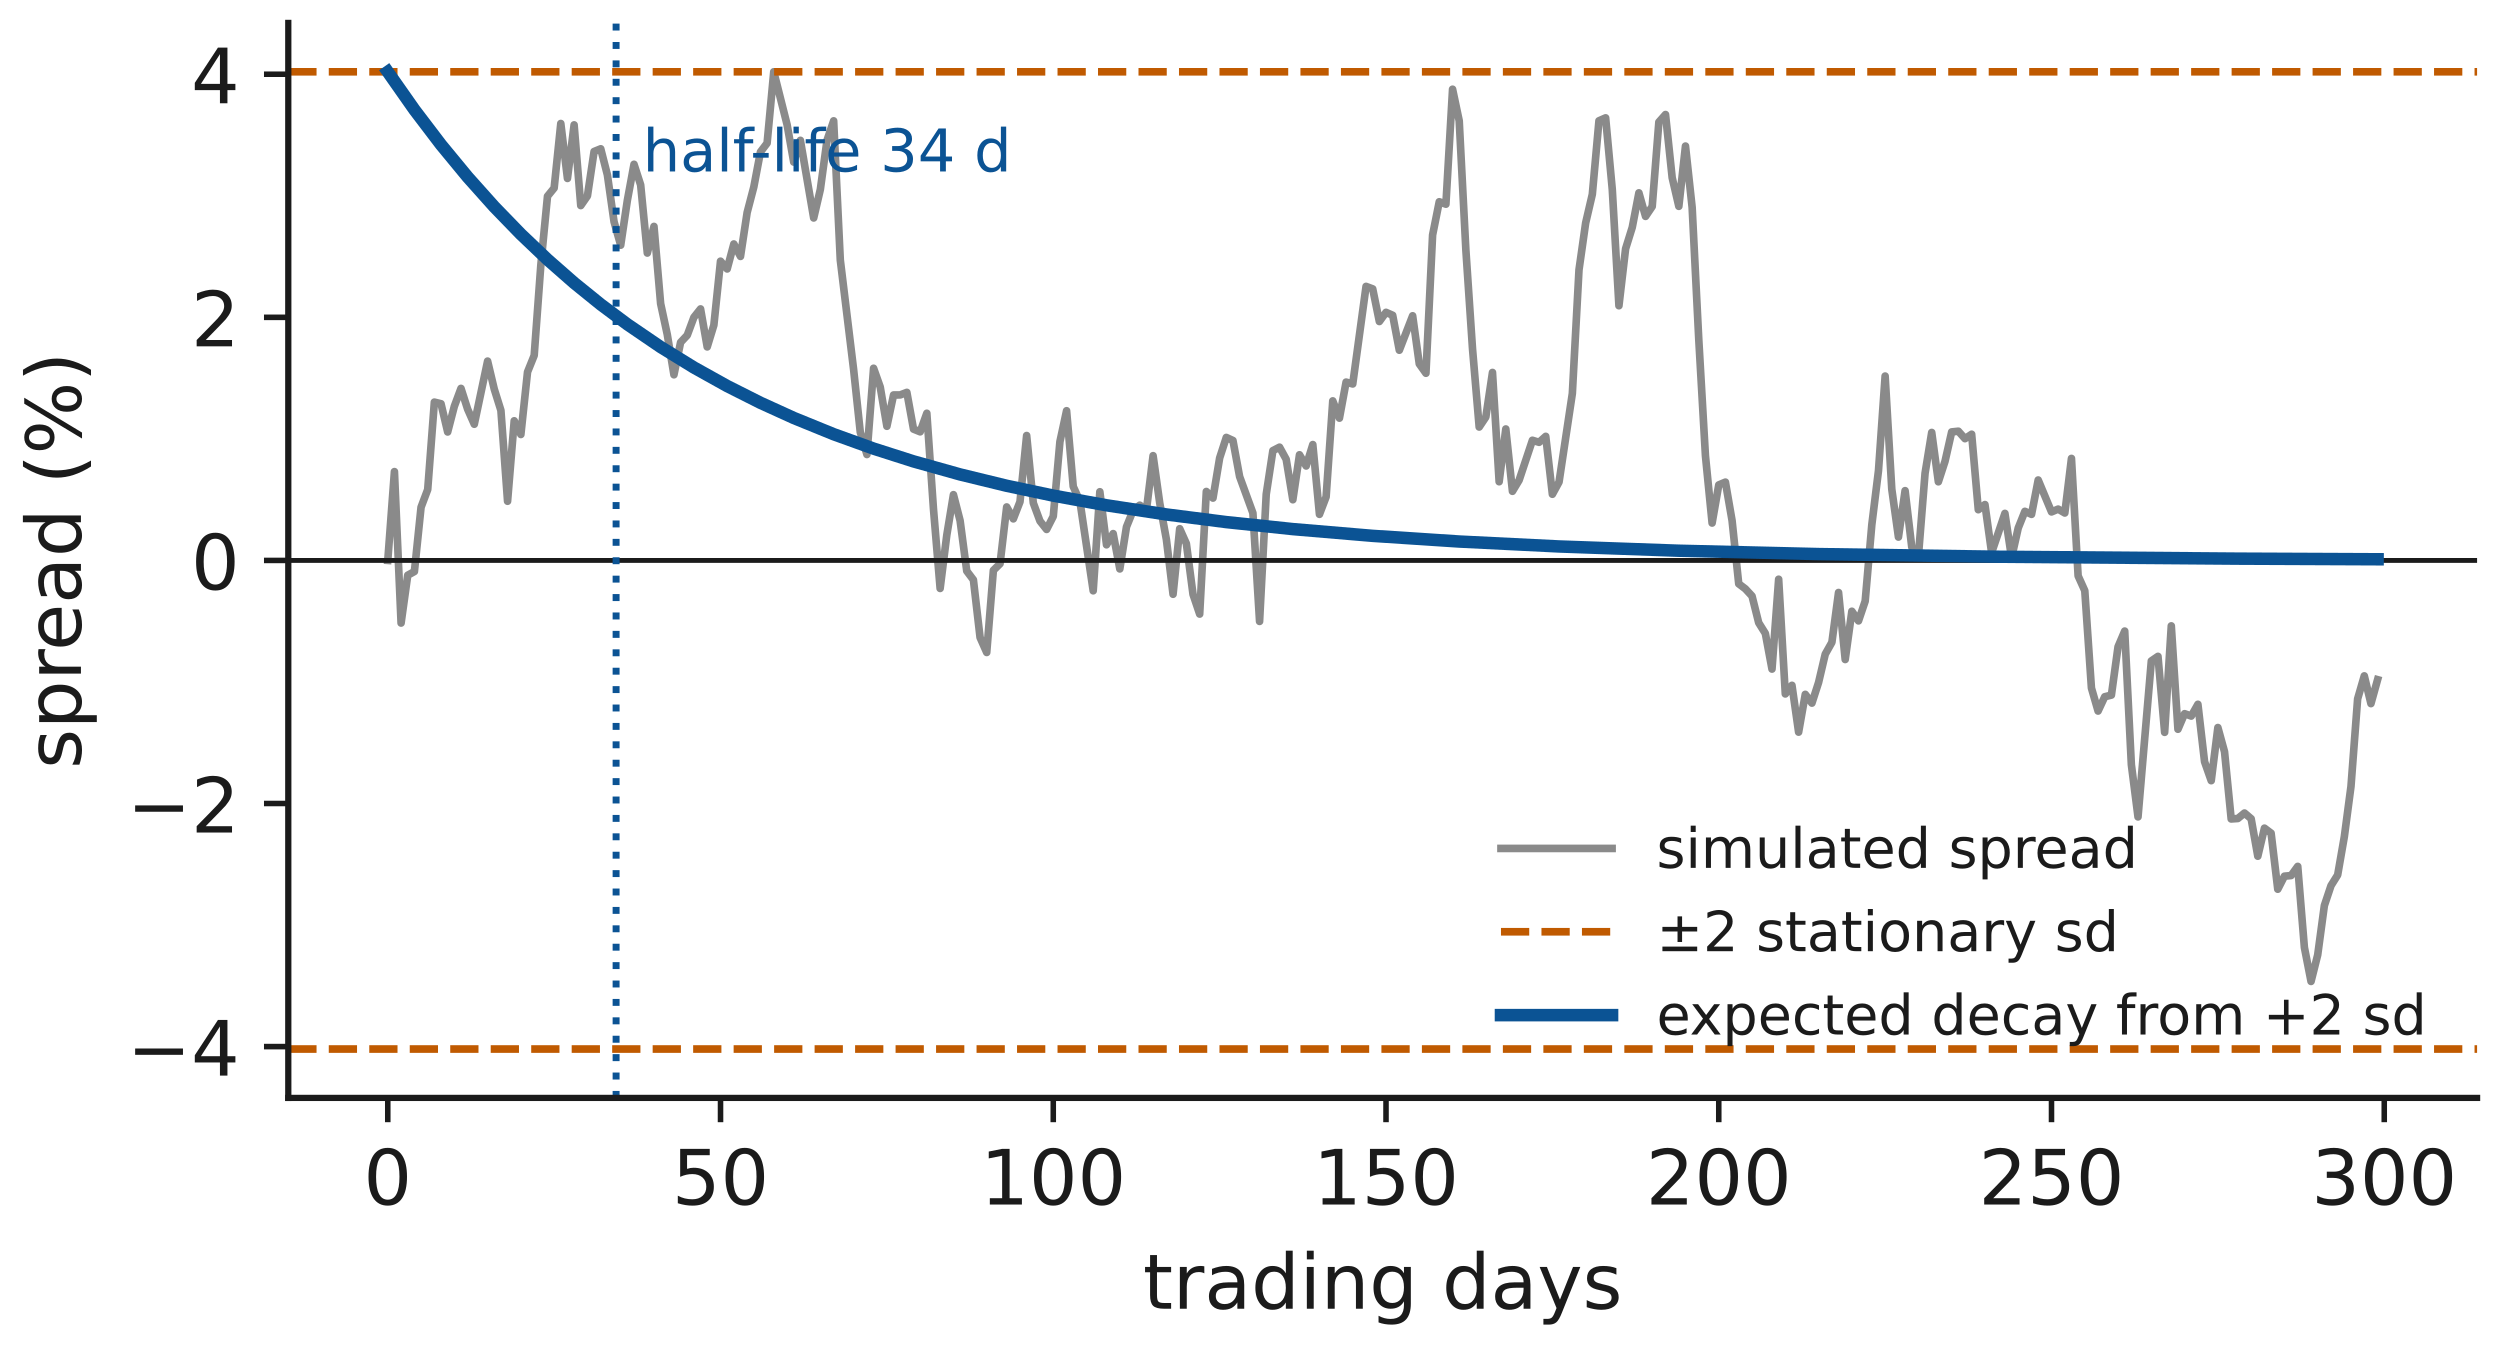
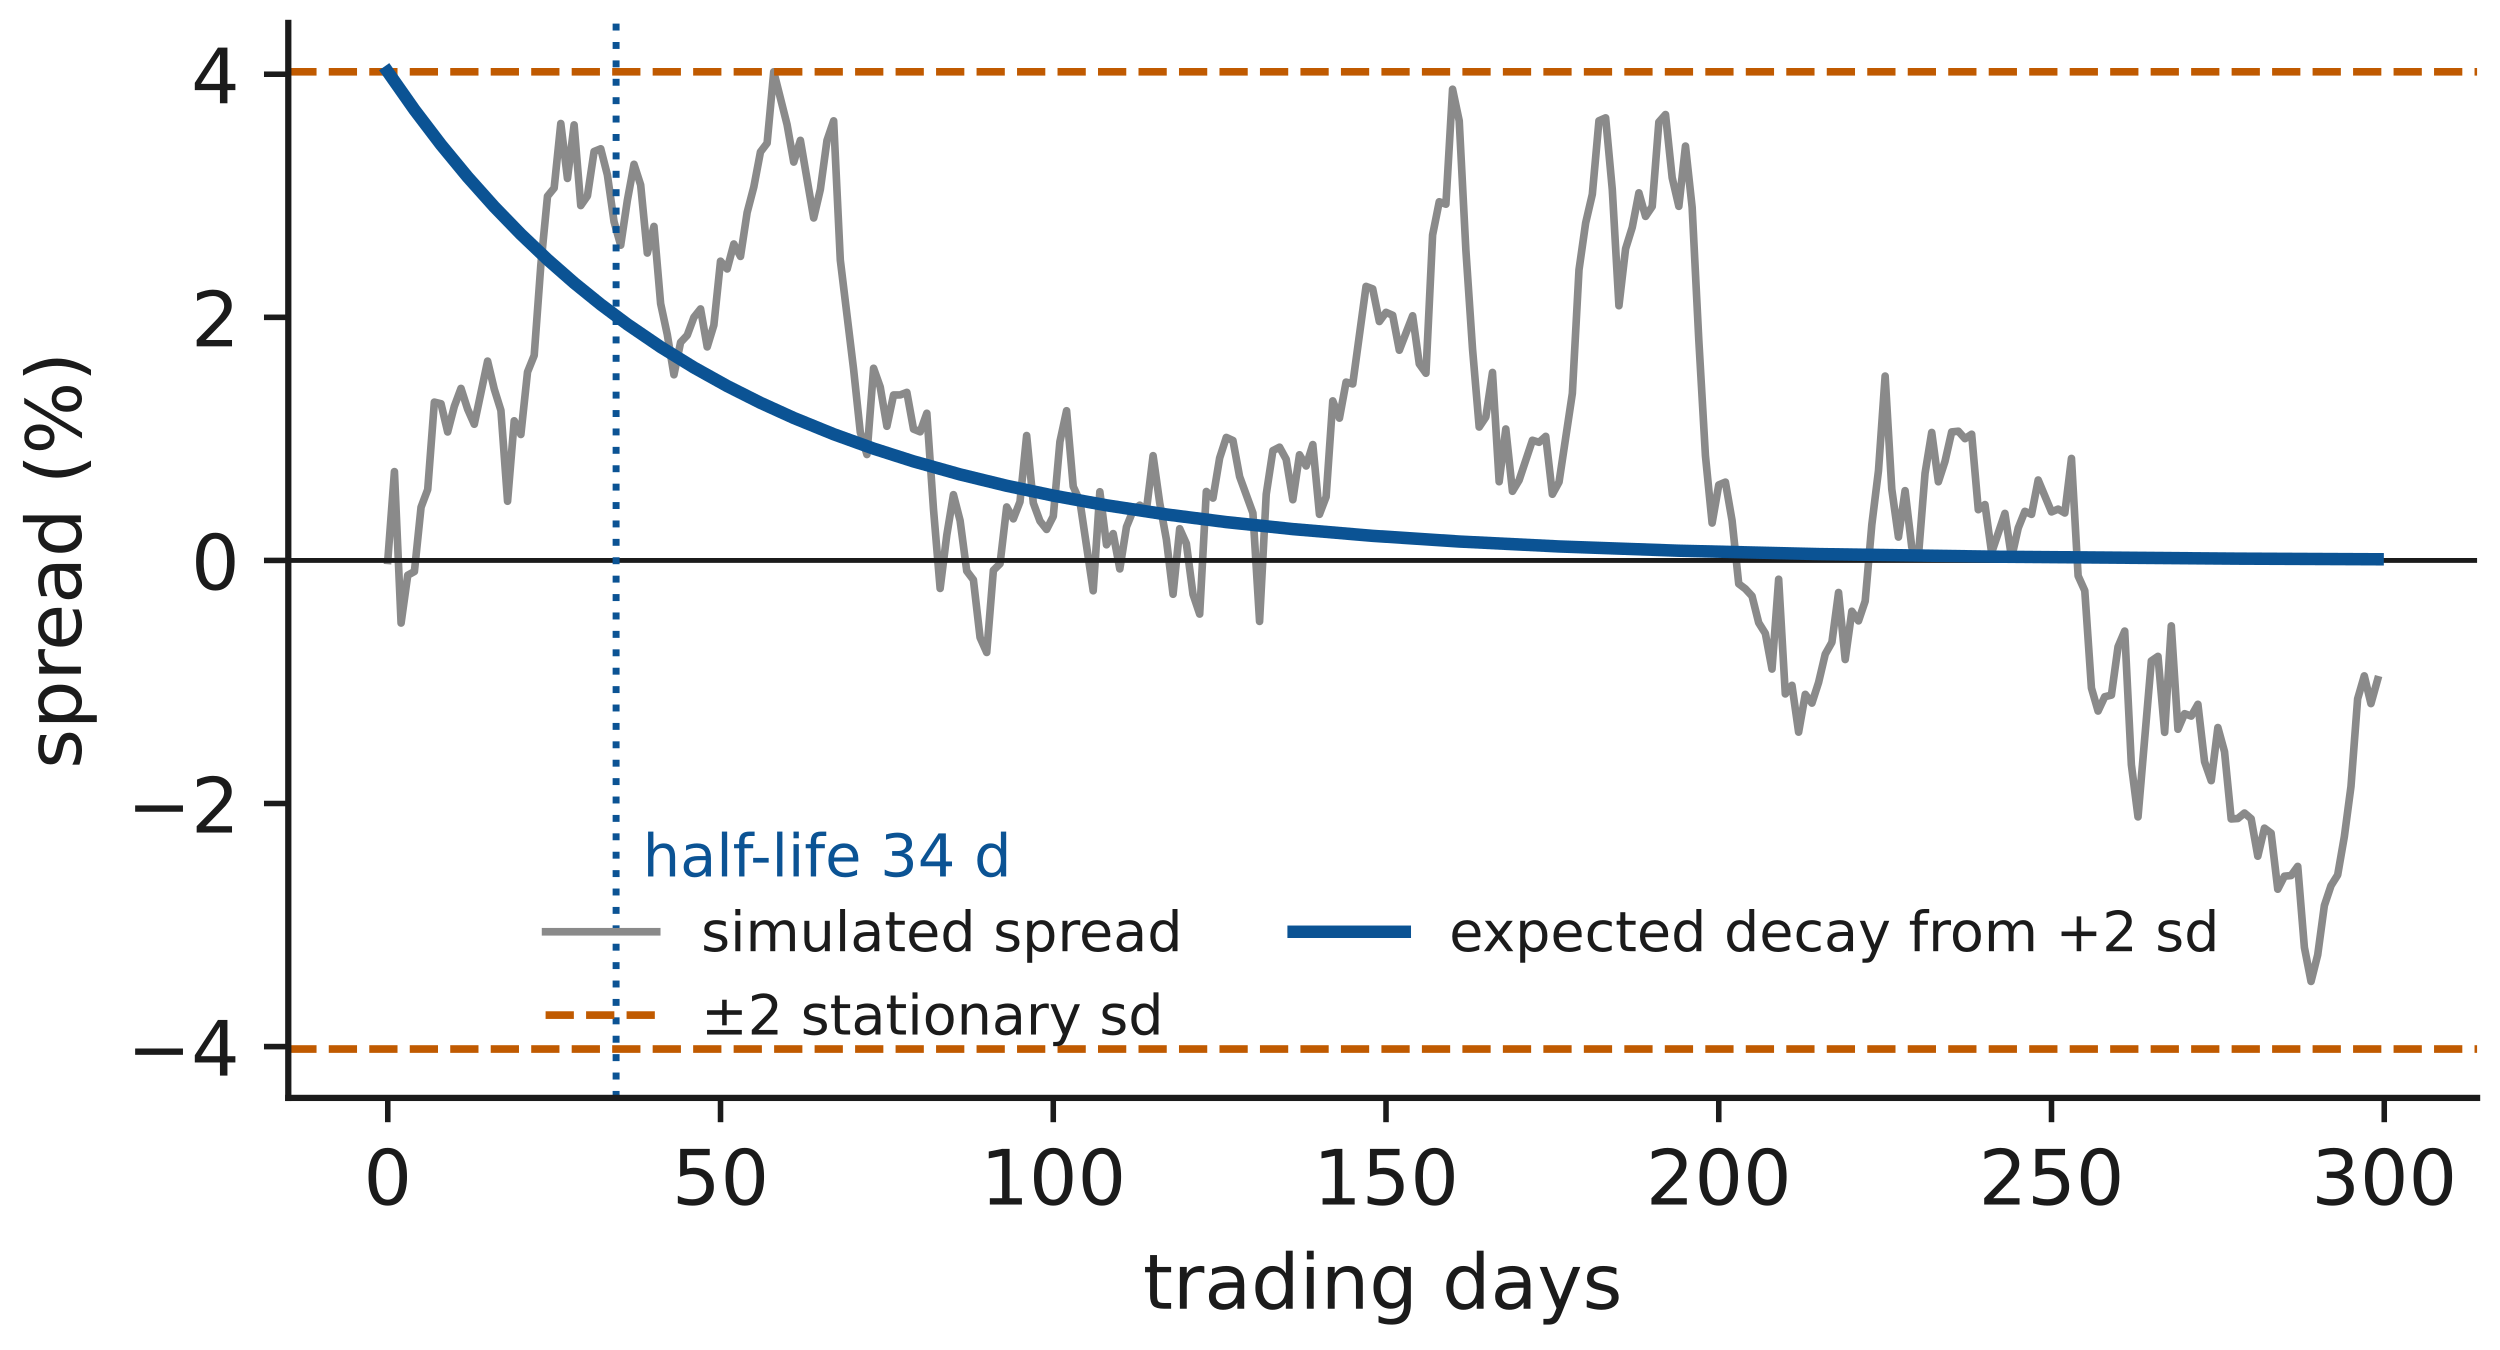
<svg xmlns="http://www.w3.org/2000/svg" xmlns:xlink="http://www.w3.org/1999/xlink" width="360pt" height="194.4pt" viewBox="0 0 360 194.4" version="1.1">
  <defs>
    <style type="text/css">*{stroke-linejoin: round; stroke-linecap: butt}</style>
  </defs>
  <g id="figure_1">
    <g id="patch_1">
      <path d="M 0 194.4  L 360 194.4  L 360 0  L 0 0  L 0 194.4  z " style="fill: none" />
    </g>
    <g id="axes_1">
      <g id="patch_2">
        <path d="M 41.513 158.099  L 356.7 158.099  L 356.7 3.3  L 41.513 3.3  L 41.513 158.099  z " style="fill: none" />
      </g>
      <g id="matplotlib.axis_1">
        <g id="xtick_1">
          <g id="line2d_1">
            <defs>
              <path id="m05b77bd2c2" d="M 0 0  L 0 3.5  " style="stroke: #1b1b1b; stroke-width: 0.8" />
            </defs>
            <g>
              <use xlink:href="#m05b77bd2c2" x="55.839" y="158.099" style="fill: #1b1b1b; stroke: #1b1b1b; stroke-width: 0.8" />
            </g>
          </g>
          <g id="text_1">
            <g style="fill: #1b1b1b" transform="translate(52.3399 173.4561) scale(0.11 -0.11)">
              <defs>
                <path id="DejaVuSans-13" d="M 2034 4250  Q 1547 4250 1301 3770  Q 1056 3291 1056 2328  Q 1056 1369 1301 889  Q 1547 409 2034 409  Q 2525 409 2770 889  Q 3016 1369 3016 2328  Q 3016 3291 2770 3770  Q 2525 4250 2034 4250  z M 2034 4750  Q 2819 4750 3233 4129  Q 3647 3509 3647 2328  Q 3647 1150 3233 529  Q 2819 -91 2034 -91  Q 1250 -91 836 529  Q 422 1150 422 2328  Q 422 3509 836 4129  Q 1250 4750 2034 4750  z " transform="scale(0.015625)" />
              </defs>
              <use xlink:href="#DejaVuSans-13" />
            </g>
          </g>
        </g>
        <g id="xtick_2">
          <g id="line2d_2">
            <g>
              <use xlink:href="#m05b77bd2c2" x="103.755" y="158.099" style="fill: #1b1b1b; stroke: #1b1b1b; stroke-width: 0.8" />
            </g>
          </g>
          <g id="text_2">
            <g style="fill: #1b1b1b" transform="translate(96.75592 173.4561) scale(0.11 -0.11)">
              <defs>
                <path id="DejaVuSans-18" d="M 691 4666  L 3169 4666  L 3169 4134  L 1269 4134  L 1269 2991  Q 1406 3038 1543 3061  Q 1681 3084 1819 3084  Q 2600 3084 3056 2656  Q 3513 2228 3513 1497  Q 3513 744 3044 326  Q 2575 -91 1722 -91  Q 1428 -91 1123 -41  Q 819 9 494 109  L 494 744  Q 775 591 1075 516  Q 1375 441 1709 441  Q 2250 441 2565 725  Q 2881 1009 2881 1497  Q 2881 1984 2565 2268  Q 2250 2553 1709 2553  Q 1456 2553 1204 2497  Q 953 2441 691 2322  L 691 4666  z " transform="scale(0.015625)" />
              </defs>
              <use xlink:href="#DejaVuSans-18" />
              <use xlink:href="#DejaVuSans-13" transform="translate(63.625 0)" />
            </g>
          </g>
        </g>
        <g id="xtick_3">
          <g id="line2d_3">
            <g>
              <use xlink:href="#m05b77bd2c2" x="151.67" y="158.099" style="fill: #1b1b1b; stroke: #1b1b1b; stroke-width: 0.8" />
            </g>
          </g>
          <g id="text_3">
            <g style="fill: #1b1b1b" transform="translate(141.1719 173.4561) scale(0.11 -0.11)">
              <defs>
                <path id="DejaVuSans-14" d="M 794 531  L 1825 531  L 1825 4091  L 703 3866  L 703 4441  L 1819 4666  L 2450 4666  L 2450 531  L 3481 531  L 3481 0  L 794 0  L 794 531  z " transform="scale(0.015625)" />
              </defs>
              <use xlink:href="#DejaVuSans-14" />
              <use xlink:href="#DejaVuSans-13" transform="translate(63.625 0)" />
              <use xlink:href="#DejaVuSans-13" transform="translate(127.25 0)" />
            </g>
          </g>
        </g>
        <g id="xtick_4">
          <g id="line2d_4">
            <g>
              <use xlink:href="#m05b77bd2c2" x="199.585" y="158.099" style="fill: #1b1b1b; stroke: #1b1b1b; stroke-width: 0.8" />
            </g>
          </g>
          <g id="text_4">
            <g style="fill: #1b1b1b" transform="translate(189.0873 173.4561) scale(0.11 -0.11)">
              <use xlink:href="#DejaVuSans-14" />
              <use xlink:href="#DejaVuSans-18" transform="translate(63.625 0)" />
              <use xlink:href="#DejaVuSans-13" transform="translate(127.25 0)" />
            </g>
          </g>
        </g>
        <g id="xtick_5">
          <g id="line2d_5">
            <g>
              <use xlink:href="#m05b77bd2c2" x="247.501" y="158.099" style="fill: #1b1b1b; stroke: #1b1b1b; stroke-width: 0.8" />
            </g>
          </g>
          <g id="text_5">
            <g style="fill: #1b1b1b" transform="translate(237.0027 173.4561) scale(0.11 -0.11)">
              <defs>
                <path id="DejaVuSans-15" d="M 1228 531  L 3431 531  L 3431 0  L 469 0  L 469 531  Q 828 903 1448 1529  Q 2069 2156 2228 2338  Q 2531 2678 2651 2914  Q 2772 3150 2772 3378  Q 2772 3750 2511 3984  Q 2250 4219 1831 4219  Q 1534 4219 1204 4116  Q 875 4013 500 3803  L 500 4441  Q 881 4594 1212 4672  Q 1544 4750 1819 4750  Q 2544 4750 2975 4387  Q 3406 4025 3406 3419  Q 3406 3131 3298 2873  Q 3191 2616 2906 2266  Q 2828 2175 2409 1742  Q 1991 1309 1228 531  z " transform="scale(0.015625)" />
              </defs>
              <use xlink:href="#DejaVuSans-15" />
              <use xlink:href="#DejaVuSans-13" transform="translate(63.625 0)" />
              <use xlink:href="#DejaVuSans-13" transform="translate(127.25 0)" />
            </g>
          </g>
        </g>
        <g id="xtick_6">
          <g id="line2d_6">
            <g>
              <use xlink:href="#m05b77bd2c2" x="295.416" y="158.099" style="fill: #1b1b1b; stroke: #1b1b1b; stroke-width: 0.8" />
            </g>
          </g>
          <g id="text_6">
            <g style="fill: #1b1b1b" transform="translate(284.9181 173.4561) scale(0.11 -0.11)">
              <use xlink:href="#DejaVuSans-15" />
              <use xlink:href="#DejaVuSans-18" transform="translate(63.625 0)" />
              <use xlink:href="#DejaVuSans-13" transform="translate(127.25 0)" />
            </g>
          </g>
        </g>
        <g id="xtick_7">
          <g id="line2d_7">
            <g>
              <use xlink:href="#m05b77bd2c2" x="343.332" y="158.099" style="fill: #1b1b1b; stroke: #1b1b1b; stroke-width: 0.8" />
            </g>
          </g>
          <g id="text_7">
            <g style="fill: #1b1b1b" transform="translate(332.8335 173.4561) scale(0.11 -0.11)">
              <defs>
                <path id="DejaVuSans-16" d="M 2597 2516  Q 3050 2419 3304 2112  Q 3559 1806 3559 1356  Q 3559 666 3084 287  Q 2609 -91 1734 -91  Q 1441 -91 1130 -33  Q 819 25 488 141  L 488 750  Q 750 597 1062 519  Q 1375 441 1716 441  Q 2309 441 2620 675  Q 2931 909 2931 1356  Q 2931 1769 2642 2001  Q 2353 2234 1838 2234  L 1294 2234  L 1294 2753  L 1863 2753  Q 2328 2753 2575 2939  Q 2822 3125 2822 3475  Q 2822 3834 2567 4026  Q 2313 4219 1838 4219  Q 1578 4219 1281 4162  Q 984 4106 628 3988  L 628 4550  Q 988 4650 1302 4700  Q 1616 4750 1894 4750  Q 2613 4750 3031 4423  Q 3450 4097 3450 3541  Q 3450 3153 3228 2886  Q 3006 2619 2597 2516  z " transform="scale(0.015625)" />
              </defs>
              <use xlink:href="#DejaVuSans-16" />
              <use xlink:href="#DejaVuSans-13" transform="translate(63.625 0)" />
              <use xlink:href="#DejaVuSans-13" transform="translate(127.25 0)" />
            </g>
          </g>
        </g>
        <g id="text_8">
          <g style="fill: #1b1b1b" transform="translate(164.5912 188.457) scale(0.11 -0.11)">
            <defs>
              <path id="DejaVuSans-57" d="M 1172 4494  L 1172 3500  L 2356 3500  L 2356 3053  L 1172 3053  L 1172 1153  Q 1172 725 1289 603  Q 1406 481 1766 481  L 2356 481  L 2356 0  L 1766 0  Q 1100 0 847 248  Q 594 497 594 1153  L 594 3053  L 172 3053  L 172 3500  L 594 3500  L 594 4494  L 1172 4494  z " transform="scale(0.015625)" />
              <path id="DejaVuSans-55" d="M 2631 2963  Q 2534 3019 2420 3045  Q 2306 3072 2169 3072  Q 1681 3072 1420 2755  Q 1159 2438 1159 1844  L 1159 0  L 581 0  L 581 3500  L 1159 3500  L 1159 2956  Q 1341 3275 1631 3429  Q 1922 3584 2338 3584  Q 2397 3584 2469 3576  Q 2541 3569 2628 3553  L 2631 2963  z " transform="scale(0.015625)" />
              <path id="DejaVuSans-44" d="M 2194 1759  Q 1497 1759 1228 1600  Q 959 1441 959 1056  Q 959 750 1161 570  Q 1363 391 1709 391  Q 2188 391 2477 730  Q 2766 1069 2766 1631  L 2766 1759  L 2194 1759  z M 3341 1997  L 3341 0  L 2766 0  L 2766 531  Q 2569 213 2275 61  Q 1981 -91 1556 -91  Q 1019 -91 701 211  Q 384 513 384 1019  Q 384 1609 779 1909  Q 1175 2209 1959 2209  L 2766 2209  L 2766 2266  Q 2766 2663 2505 2880  Q 2244 3097 1772 3097  Q 1472 3097 1187 3025  Q 903 2953 641 2809  L 641 3341  Q 956 3463 1253 3523  Q 1550 3584 1831 3584  Q 2591 3584 2966 3190  Q 3341 2797 3341 1997  z " transform="scale(0.015625)" />
              <path id="DejaVuSans-47" d="M 2906 2969  L 2906 4863  L 3481 4863  L 3481 0  L 2906 0  L 2906 525  Q 2725 213 2448 61  Q 2172 -91 1784 -91  Q 1150 -91 751 415  Q 353 922 353 1747  Q 353 2572 751 3078  Q 1150 3584 1784 3584  Q 2172 3584 2448 3432  Q 2725 3281 2906 2969  z M 947 1747  Q 947 1113 1208 752  Q 1469 391 1925 391  Q 2381 391 2643 752  Q 2906 1113 2906 1747  Q 2906 2381 2643 2742  Q 2381 3103 1925 3103  Q 1469 3103 1208 2742  Q 947 2381 947 1747  z " transform="scale(0.015625)" />
              <path id="DejaVuSans-4c" d="M 603 3500  L 1178 3500  L 1178 0  L 603 0  L 603 3500  z M 603 4863  L 1178 4863  L 1178 4134  L 603 4134  L 603 4863  z " transform="scale(0.015625)" />
              <path id="DejaVuSans-51" d="M 3513 2113  L 3513 0  L 2938 0  L 2938 2094  Q 2938 2591 2744 2837  Q 2550 3084 2163 3084  Q 1697 3084 1428 2787  Q 1159 2491 1159 1978  L 1159 0  L 581 0  L 581 3500  L 1159 3500  L 1159 2956  Q 1366 3272 1645 3428  Q 1925 3584 2291 3584  Q 2894 3584 3203 3211  Q 3513 2838 3513 2113  z " transform="scale(0.015625)" />
              <path id="DejaVuSans-4a" d="M 2906 1791  Q 2906 2416 2648 2759  Q 2391 3103 1925 3103  Q 1463 3103 1205 2759  Q 947 2416 947 1791  Q 947 1169 1205 825  Q 1463 481 1925 481  Q 2391 481 2648 825  Q 2906 1169 2906 1791  z M 3481 434  Q 3481 -459 3084 -895  Q 2688 -1331 1869 -1331  Q 1566 -1331 1297 -1286  Q 1028 -1241 775 -1147  L 775 -588  Q 1028 -725 1275 -790  Q 1522 -856 1778 -856  Q 2344 -856 2625 -561  Q 2906 -266 2906 331  L 2906 616  Q 2728 306 2450 153  Q 2172 0 1784 0  Q 1141 0 747 490  Q 353 981 353 1791  Q 353 2603 747 3093  Q 1141 3584 1784 3584  Q 2172 3584 2450 3431  Q 2728 3278 2906 2969  L 2906 3500  L 3481 3500  L 3481 434  z " transform="scale(0.015625)" />
              <path id="DejaVuSans-3" transform="scale(0.015625)" />
              <path id="DejaVuSans-5c" d="M 2059 -325  Q 1816 -950 1584 -1140  Q 1353 -1331 966 -1331  L 506 -1331  L 506 -850  L 844 -850  Q 1081 -850 1212 -737  Q 1344 -625 1503 -206  L 1606 56  L 191 3500  L 800 3500  L 1894 763  L 2988 3500  L 3597 3500  L 2059 -325  z " transform="scale(0.015625)" />
              <path id="DejaVuSans-56" d="M 2834 3397  L 2834 2853  Q 2591 2978 2328 3040  Q 2066 3103 1784 3103  Q 1356 3103 1142 2972  Q 928 2841 928 2578  Q 928 2378 1081 2264  Q 1234 2150 1697 2047  L 1894 2003  Q 2506 1872 2764 1633  Q 3022 1394 3022 966  Q 3022 478 2636 193  Q 2250 -91 1575 -91  Q 1294 -91 989 -36  Q 684 19 347 128  L 347 722  Q 666 556 975 473  Q 1284 391 1588 391  Q 1994 391 2212 530  Q 2431 669 2431 922  Q 2431 1156 2273 1281  Q 2116 1406 1581 1522  L 1381 1569  Q 847 1681 609 1914  Q 372 2147 372 2553  Q 372 3047 722 3315  Q 1072 3584 1716 3584  Q 2034 3584 2315 3537  Q 2597 3491 2834 3397  z " transform="scale(0.015625)" />
            </defs>
            <use xlink:href="#DejaVuSans-57" />
            <use xlink:href="#DejaVuSans-55" transform="translate(39.20312 0)" />
            <use xlink:href="#DejaVuSans-44" transform="translate(80.3125 0)" />
            <use xlink:href="#DejaVuSans-47" transform="translate(141.5938 0)" />
            <use xlink:href="#DejaVuSans-4c" transform="translate(205.0781 0)" />
            <use xlink:href="#DejaVuSans-51" transform="translate(232.8594 0)" />
            <use xlink:href="#DejaVuSans-4a" transform="translate(296.2344 0)" />
            <use xlink:href="#DejaVuSans-3" transform="translate(359.7188 0)" />
            <use xlink:href="#DejaVuSans-47" transform="translate(391.5 0)" />
            <use xlink:href="#DejaVuSans-44" transform="translate(454.9844 0)" />
            <use xlink:href="#DejaVuSans-5c" transform="translate(516.2656 0)" />
            <use xlink:href="#DejaVuSans-56" transform="translate(575.4531 0)" />
          </g>
        </g>
      </g>
      <g id="matplotlib.axis_2">
        <g id="ytick_1">
          <g id="line2d_8">
            <defs>
              <path id="m5245e844b0" d="M 0 0  L -3.5 0  " style="stroke: #1b1b1b; stroke-width: 0.8" />
            </defs>
            <g>
              <use xlink:href="#m5245e844b0" x="41.513" y="150.71" style="fill: #1b1b1b; stroke: #1b1b1b; stroke-width: 0.8" />
            </g>
          </g>
          <g id="text_9">
            <g style="fill: #1b1b1b" transform="translate(18.29617 154.8884) scale(0.11 -0.11)">
              <defs>
                <path id="DejaVuSans-c9c" d="M 678 2272  L 4684 2272  L 4684 1741  L 678 1741  L 678 2272  z " transform="scale(0.015625)" />
                <path id="DejaVuSans-17" d="M 2419 4116  L 825 1625  L 2419 1625  L 2419 4116  z M 2253 4666  L 3047 4666  L 3047 1625  L 3713 1625  L 3713 1100  L 3047 1100  L 3047 0  L 2419 0  L 2419 1100  L 313 1100  L 313 1709  L 2253 4666  z " transform="scale(0.015625)" />
              </defs>
              <use xlink:href="#DejaVuSans-c9c" />
              <use xlink:href="#DejaVuSans-17" transform="translate(83.79688 0)" />
            </g>
          </g>
        </g>
        <g id="ytick_2">
          <g id="line2d_9">
            <g>
              <use xlink:href="#m5245e844b0" x="41.513" y="115.705" style="fill: #1b1b1b; stroke: #1b1b1b; stroke-width: 0.8" />
            </g>
          </g>
          <g id="text_10">
            <g style="fill: #1b1b1b" transform="translate(18.29617 119.884) scale(0.11 -0.11)">
              <use xlink:href="#DejaVuSans-c9c" />
              <use xlink:href="#DejaVuSans-15" transform="translate(83.79688 0)" />
            </g>
          </g>
        </g>
        <g id="ytick_3">
          <g id="line2d_10">
            <g>
              <use xlink:href="#m5245e844b0" x="41.513" y="80.701" style="fill: #1b1b1b; stroke: #1b1b1b; stroke-width: 0.8" />
            </g>
          </g>
          <g id="text_11">
            <g style="fill: #1b1b1b" transform="translate(27.51383 84.87968) scale(0.11 -0.11)">
              <use xlink:href="#DejaVuSans-13" />
            </g>
          </g>
        </g>
        <g id="ytick_4">
          <g id="line2d_11">
            <g>
              <use xlink:href="#m5245e844b0" x="41.513" y="45.697" style="fill: #1b1b1b; stroke: #1b1b1b; stroke-width: 0.8" />
            </g>
          </g>
          <g id="text_12">
            <g style="fill: #1b1b1b" transform="translate(27.51383 49.87532) scale(0.11 -0.11)">
              <use xlink:href="#DejaVuSans-15" />
            </g>
          </g>
        </g>
        <g id="ytick_5">
          <g id="line2d_12">
            <g>
              <use xlink:href="#m5245e844b0" x="41.513" y="10.692" style="fill: #1b1b1b; stroke: #1b1b1b; stroke-width: 0.8" />
            </g>
          </g>
          <g id="text_13">
            <g style="fill: #1b1b1b" transform="translate(27.51383 14.87096) scale(0.11 -0.11)">
              <use xlink:href="#DejaVuSans-17" />
            </g>
          </g>
        </g>
        <g id="text_14">
          <g style="fill: #1b1b1b" transform="translate(11.65359 110.7079) rotate(-90) scale(0.11 -0.11)">
            <defs>
              <path id="DejaVuSans-53" d="M 1159 525  L 1159 -1331  L 581 -1331  L 581 3500  L 1159 3500  L 1159 2969  Q 1341 3281 1617 3432  Q 1894 3584 2278 3584  Q 2916 3584 3314 3078  Q 3713 2572 3713 1747  Q 3713 922 3314 415  Q 2916 -91 2278 -91  Q 1894 -91 1617 61  Q 1341 213 1159 525  z M 3116 1747  Q 3116 2381 2855 2742  Q 2594 3103 2138 3103  Q 1681 3103 1420 2742  Q 1159 2381 1159 1747  Q 1159 1113 1420 752  Q 1681 391 2138 391  Q 2594 391 2855 752  Q 3116 1113 3116 1747  z " transform="scale(0.015625)" />
              <path id="DejaVuSans-48" d="M 3597 1894  L 3597 1613  L 953 1613  Q 991 1019 1311 708  Q 1631 397 2203 397  Q 2534 397 2845 478  Q 3156 559 3463 722  L 3463 178  Q 3153 47 2828 -22  Q 2503 -91 2169 -91  Q 1331 -91 842 396  Q 353 884 353 1716  Q 353 2575 817 3079  Q 1281 3584 2069 3584  Q 2775 3584 3186 3129  Q 3597 2675 3597 1894  z M 3022 2063  Q 3016 2534 2758 2815  Q 2500 3097 2075 3097  Q 1594 3097 1305 2825  Q 1016 2553 972 2059  L 3022 2063  z " transform="scale(0.015625)" />
              <path id="DejaVuSans-b" d="M 1984 4856  Q 1566 4138 1362 3434  Q 1159 2731 1159 2009  Q 1159 1288 1364 580  Q 1569 -128 1984 -844  L 1484 -844  Q 1016 -109 783 600  Q 550 1309 550 2009  Q 550 2706 781 3412  Q 1013 4119 1484 4856  L 1984 4856  z " transform="scale(0.015625)" />
              <path id="DejaVuSans-8" d="M 4653 2053  Q 4381 2053 4226 1822  Q 4072 1591 4072 1178  Q 4072 772 4226 539  Q 4381 306 4653 306  Q 4919 306 5073 539  Q 5228 772 5228 1178  Q 5228 1588 5073 1820  Q 4919 2053 4653 2053  z M 4653 2450  Q 5147 2450 5437 2106  Q 5728 1763 5728 1178  Q 5728 594 5436 251  Q 5144 -91 4653 -91  Q 4153 -91 3862 251  Q 3572 594 3572 1178  Q 3572 1766 3864 2108  Q 4156 2450 4653 2450  z M 1428 4353  Q 1159 4353 1004 4120  Q 850 3888 850 3481  Q 850 3069 1003 2837  Q 1156 2606 1428 2606  Q 1700 2606 1854 2837  Q 2009 3069 2009 3481  Q 2009 3884 1853 4118  Q 1697 4353 1428 4353  z M 4250 4750  L 4750 4750  L 1831 -91  L 1331 -91  L 4250 4750  z M 1428 4750  Q 1922 4750 2215 4408  Q 2509 4066 2509 3481  Q 2509 2891 2217 2550  Q 1925 2209 1428 2209  Q 931 2209 642 2551  Q 353 2894 353 3481  Q 353 4063 643 4406  Q 934 4750 1428 4750  z " transform="scale(0.015625)" />
              <path id="DejaVuSans-c" d="M 513 4856  L 1013 4856  Q 1481 4119 1714 3412  Q 1947 2706 1947 2009  Q 1947 1309 1714 600  Q 1481 -109 1013 -844  L 513 -844  Q 928 -128 1133 580  Q 1338 1288 1338 2009  Q 1338 2731 1133 3434  Q 928 4138 513 4856  z " transform="scale(0.015625)" />
            </defs>
            <use xlink:href="#DejaVuSans-56" />
            <use xlink:href="#DejaVuSans-53" transform="translate(52.09375 0)" />
            <use xlink:href="#DejaVuSans-55" transform="translate(115.5781 0)" />
            <use xlink:href="#DejaVuSans-48" transform="translate(154.4844 0)" />
            <use xlink:href="#DejaVuSans-44" transform="translate(216.0156 0)" />
            <use xlink:href="#DejaVuSans-47" transform="translate(277.2969 0)" />
            <use xlink:href="#DejaVuSans-3" transform="translate(340.7812 0)" />
            <use xlink:href="#DejaVuSans-b" transform="translate(372.5625 0)" />
            <use xlink:href="#DejaVuSans-8" transform="translate(411.5781 0)" />
            <use xlink:href="#DejaVuSans-c" transform="translate(506.5938 0)" />
          </g>
        </g>
      </g>
      <g id="line2d_13">
        <path d="M 55.839 80.701  L 56.798 67.912  L 57.756 89.719  L 58.714 82.831  L 59.673 82.301  L 60.631 73.04  L 61.589 70.494  L 62.547 57.905  L 63.506 58.139  L 64.464 62.204  L 65.422 58.51  L 66.381 55.929  L 67.339 58.923  L 68.297 61.09  L 70.214 51.999  L 71.172 56.031  L 72.131 59.099  L 73.089 72.18  L 74.047 60.595  L 75.005 62.567  L 75.964 53.568  L 76.922 51.188  L 77.88 38.169  L 78.839 28.258  L 79.797 27.079  L 80.755 17.784  L 81.714 25.694  L 82.672 17.983  L 83.63 29.602  L 84.589 28.221  L 85.547 21.815  L 86.505 21.427  L 87.463 25.183  L 88.422 31.933  L 89.38 35.308  L 90.338 28.857  L 91.297 23.658  L 92.255 26.634  L 93.213 36.438  L 94.172 32.605  L 95.13 43.717  L 96.088 48.173  L 97.047 53.968  L 98.005 49.299  L 98.963 48.276  L 99.921 45.691  L 100.88 44.484  L 101.838 49.954  L 102.796 46.82  L 103.755 37.61  L 104.713 38.729  L 105.671 35.133  L 106.63 36.925  L 107.588 30.6  L 108.546 26.935  L 109.505 21.879  L 110.463 20.616  L 111.421 10.336  L 113.338 17.94  L 114.296 23.339  L 115.254 20.209  L 117.171 31.387  L 118.129 27.28  L 119.088 20.213  L 120.046 17.402  L 121.004 37.452  L 122.921 53.222  L 123.879 62.226  L 124.837 65.45  L 125.796 53.03  L 126.754 55.736  L 127.712 61.384  L 128.671 56.878  L 129.629 56.87  L 130.587 56.502  L 131.546 61.793  L 132.504 62.182  L 133.462 59.51  L 134.421 73.315  L 135.379 84.735  L 136.337 77.062  L 137.295 71.233  L 138.254 74.969  L 139.212 82.226  L 140.17 83.495  L 141.129 91.795  L 142.087 93.955  L 143.045 82.13  L 144.004 81.177  L 144.962 73.003  L 145.92 74.715  L 146.879 72.249  L 147.837 62.716  L 148.795 72.428  L 149.753 75.026  L 150.712 76.238  L 151.67 74.353  L 152.628 63.603  L 153.587 59.146  L 154.545 70.062  L 155.503 72.172  L 157.42 85.075  L 158.378 70.812  L 159.337 78.451  L 160.295 76.841  L 161.253 81.926  L 162.211 75.873  L 163.17 73.494  L 164.128 72.746  L 165.086 73.438  L 166.045 65.618  L 167.003 72.443  L 167.961 77.697  L 168.92 85.574  L 169.878 76.134  L 170.836 78.281  L 171.795 85.592  L 172.753 88.428  L 173.711 70.773  L 174.669 71.724  L 175.628 65.953  L 176.586 62.991  L 177.544 63.432  L 178.503 68.627  L 180.419 73.88  L 181.378 89.484  L 182.336 71.175  L 183.294 64.891  L 184.253 64.393  L 185.211 66.142  L 186.169 71.962  L 187.127 65.488  L 188.086 67.101  L 189.044 64.018  L 190.002 74.065  L 190.961 71.548  L 191.919 57.727  L 192.877 60.214  L 193.836 55.024  L 194.794 55.29  L 196.711 41.241  L 197.669 41.598  L 198.627 46.298  L 199.585 44.978  L 200.544 45.4  L 201.502 50.432  L 203.419 45.473  L 204.377 52.401  L 205.335 53.748  L 206.294 33.836  L 207.252 29.055  L 208.21 29.403  L 209.169 12.849  L 210.127 17.395  L 211.085 36.001  L 212.043 50.245  L 213.002 61.492  L 213.96 60.056  L 214.918 53.633  L 215.877 69.368  L 216.835 61.773  L 217.793 70.747  L 218.752 69.15  L 220.668 63.398  L 221.627 63.692  L 222.585 62.835  L 223.543 71.172  L 224.501 69.414  L 226.418 56.656  L 227.376 38.844  L 228.335 32.098  L 229.293 27.984  L 230.251 17.393  L 231.21 16.971  L 232.168 27.276  L 233.126 44.025  L 234.085 35.822  L 235.043 32.742  L 236.001 27.77  L 236.959 31.159  L 237.918 29.736  L 238.876 17.577  L 239.834 16.495  L 240.793 25.589  L 241.751 29.711  L 242.709 21.034  L 243.668 29.858  L 244.626 48.947  L 245.584 65.642  L 246.543 75.317  L 247.501 69.828  L 248.459 69.426  L 249.417 74.953  L 250.376 84.066  L 251.334 84.796  L 252.292 85.832  L 253.251 89.677  L 254.209 91.214  L 255.167 96.347  L 256.126 83.41  L 257.084 99.927  L 258.042 98.687  L 259.001 105.429  L 259.959 99.988  L 260.917 101.248  L 261.875 98.275  L 262.834 94.202  L 263.792 92.494  L 264.75 85.32  L 265.709 94.969  L 266.667 88.021  L 267.625 89.408  L 268.584 86.569  L 269.542 75.554  L 270.5 67.785  L 271.459 54.154  L 272.417 70.442  L 273.375 77.339  L 274.333 70.656  L 275.292 78.773  L 276.25 80.089  L 277.208 68.145  L 278.167 62.273  L 279.125 69.378  L 280.083 66.427  L 281.042 62.195  L 282 62.093  L 282.958 63.169  L 283.917 62.529  L 284.875 73.397  L 285.833 72.658  L 286.791 79.588  L 288.708 73.927  L 289.666 80.312  L 290.625 76.031  L 291.583 73.633  L 292.541 74.069  L 293.5 69.121  L 295.416 73.715  L 296.375 73.31  L 297.333 73.872  L 298.291 66.013  L 299.249 82.926  L 300.208 85.055  L 301.166 99.075  L 302.124 102.391  L 303.083 100.332  L 304.041 100.094  L 304.999 93.13  L 305.958 90.875  L 306.916 110.112  L 307.874 117.633  L 309.791 95.173  L 310.749 94.517  L 311.707 105.455  L 312.666 90.126  L 313.624 105.011  L 314.582 102.772  L 315.541 103.114  L 316.499 101.419  L 317.457 109.691  L 318.416 112.417  L 319.374 104.767  L 320.332 108.251  L 321.291 117.931  L 322.249 117.865  L 323.207 117.078  L 324.165 117.895  L 325.124 123.293  L 326.082 119.255  L 327.04 119.977  L 327.999 128.047  L 328.957 126.171  L 329.915 126.08  L 330.874 124.76  L 331.832 136.433  L 332.79 141.324  L 333.749 137.5  L 334.707 130.403  L 335.665 127.529  L 336.623 125.998  L 337.582 120.489  L 338.54 113.254  L 339.498 100.639  L 340.457 97.327  L 341.415 101.32  L 342.373 97.874  L 342.373 97.874  " clip-path="url(#p8e224e0e8c)" style="fill: none; stroke: #8a8a8a; stroke-width: 1.1; stroke-linecap: square" />
      </g>
      <g id="line2d_14">
        <path d="M 41.513 80.701  L 356.7 80.701  " clip-path="url(#p8e224e0e8c)" style="fill: none; stroke: #1b1b1b; stroke-width: 0.7; stroke-linecap: square" />
      </g>
      <g id="line2d_15">
        <path d="M 41.513 10.34  L 356.7 10.34  " clip-path="url(#p8e224e0e8c)" style="fill: none; stroke-dasharray: 4.07,1.76; stroke-dashoffset: 0; stroke: #c05a00; stroke-width: 1.1" />
      </g>
      <g id="line2d_16">
        <path d="M 41.513 151.062  L 356.7 151.062  " clip-path="url(#p8e224e0e8c)" style="fill: none; stroke-dasharray: 4.07,1.76; stroke-dashoffset: 0; stroke: #c05a00; stroke-width: 1.1" />
      </g>
      <g id="line2d_17">
        <path d="M 55.839 10.34  L 59.673 15.802  L 63.506 20.84  L 67.339 25.487  L 71.172 29.774  L 75.005 33.727  L 78.839 37.374  L 82.672 40.737  L 86.505 43.84  L 90.338 46.701  L 95.13 49.968  L 99.921 52.921  L 104.713 55.59  L 109.505 58.003  L 114.296 60.183  L 120.046 62.526  L 125.796 64.601  L 131.546 66.439  L 138.254 68.319  L 144.962 69.952  L 151.67 71.37  L 159.337 72.762  L 167.961 74.082  L 176.586 75.182  L 186.169 76.192  L 197.669 77.163  L 210.127 77.98  L 224.501 78.691  L 241.751 79.304  L 261.875 79.787  L 287.75 80.171  L 322.249 80.445  L 342.373 80.533  L 342.373 80.533  " clip-path="url(#p8e224e0e8c)" style="fill: none; stroke: #0b5394; stroke-width: 1.8; stroke-linecap: square" />
      </g>
      <g id="line2d_18">
        <path d="M 88.718 158.099  L 88.718 3.3  " clip-path="url(#p8e224e0e8c)" style="fill: none; stroke-dasharray: 1,1.65; stroke-dashoffset: 0; stroke: #0b5394" />
      </g>
      <g id="patch_3">
        <path d="M 41.513 158.099  L 41.513 3.3  " style="fill: none; stroke: #1b1b1b; stroke-width: 0.9; stroke-linejoin: miter; stroke-linecap: square" />
      </g>
      <g id="patch_4">
        <path d="M 41.513 158.099  L 356.7 158.099  " style="fill: none; stroke: #1b1b1b; stroke-width: 0.9; stroke-linejoin: miter; stroke-linecap: square" />
      </g>
      <g id="text_15">
-         <g style="fill: #0b5394" transform="translate(92.55168 24.69399) scale(0.085 -0.085)">
+         <g style="fill: #0b5394" transform="translate(92.55168 126.2066) scale(0.085 -0.085)">
          <defs>
            <path id="DejaVuSans-4b" d="M 3513 2113  L 3513 0  L 2938 0  L 2938 2094  Q 2938 2591 2744 2837  Q 2550 3084 2163 3084  Q 1697 3084 1428 2787  Q 1159 2491 1159 1978  L 1159 0  L 581 0  L 581 4863  L 1159 4863  L 1159 2956  Q 1366 3272 1645 3428  Q 1925 3584 2291 3584  Q 2894 3584 3203 3211  Q 3513 2838 3513 2113  z " transform="scale(0.015625)" />
            <path id="DejaVuSans-4f" d="M 603 4863  L 1178 4863  L 1178 0  L 603 0  L 603 4863  z " transform="scale(0.015625)" />
            <path id="DejaVuSans-49" d="M 2375 4863  L 2375 4384  L 1825 4384  Q 1516 4384 1395 4259  Q 1275 4134 1275 3809  L 1275 3500  L 2222 3500  L 2222 3053  L 1275 3053  L 1275 0  L 697 0  L 697 3053  L 147 3053  L 147 3500  L 697 3500  L 697 3744  Q 697 4328 969 4595  Q 1241 4863 1831 4863  L 2375 4863  z " transform="scale(0.015625)" />
            <path id="DejaVuSans-10" d="M 313 2009  L 1997 2009  L 1997 1497  L 313 1497  L 313 2009  z " transform="scale(0.015625)" />
          </defs>
          <use xlink:href="#DejaVuSans-4b" />
          <use xlink:href="#DejaVuSans-44" transform="translate(63.375 0)" />
          <use xlink:href="#DejaVuSans-4f" transform="translate(124.6562 0)" />
          <use xlink:href="#DejaVuSans-49" transform="translate(152.4375 0)" />
          <use xlink:href="#DejaVuSans-10" transform="translate(182.1719 0)" />
          <use xlink:href="#DejaVuSans-4f" transform="translate(218.25 0)" />
          <use xlink:href="#DejaVuSans-4c" transform="translate(246.0312 0)" />
          <use xlink:href="#DejaVuSans-49" transform="translate(273.8125 0)" />
          <use xlink:href="#DejaVuSans-48" transform="translate(309.0156 0)" />
          <use xlink:href="#DejaVuSans-3" transform="translate(370.5469 0)" />
          <use xlink:href="#DejaVuSans-16" transform="translate(402.3281 0)" />
          <use xlink:href="#DejaVuSans-17" transform="translate(465.9531 0)" />
          <use xlink:href="#DejaVuSans-3" transform="translate(529.5781 0)" />
          <use xlink:href="#DejaVuSans-47" transform="translate(561.3594 0)" />
        </g>
      </g>
      <g id="legend_1">
        <g id="line2d_19">
-           <path d="M 216.14 122.173  L 224.14 122.173  L 232.14 122.173  " style="fill: none; stroke: #8a8a8a; stroke-width: 1.1; stroke-linecap: square" />
+           <path d="M 78.566 134.175  L 86.566 134.175  L 94.566 134.175  " style="fill: none; stroke: #8a8a8a; stroke-width: 1.1; stroke-linecap: square" />
        </g>
        <g id="text_16">
-           <g style="fill: #1b1b1b" transform="translate(238.54 124.973) scale(0.08 -0.08)">
+           <g style="fill: #1b1b1b" transform="translate(100.9663 136.9749) scale(0.08 -0.08)">
            <defs>
              <path id="DejaVuSans-50" d="M 3328 2828  Q 3544 3216 3844 3400  Q 4144 3584 4550 3584  Q 5097 3584 5394 3201  Q 5691 2819 5691 2113  L 5691 0  L 5113 0  L 5113 2094  Q 5113 2597 4934 2840  Q 4756 3084 4391 3084  Q 3944 3084 3684 2787  Q 3425 2491 3425 1978  L 3425 0  L 2847 0  L 2847 2094  Q 2847 2600 2669 2842  Q 2491 3084 2119 3084  Q 1678 3084 1418 2786  Q 1159 2488 1159 1978  L 1159 0  L 581 0  L 581 3500  L 1159 3500  L 1159 2956  Q 1356 3278 1631 3431  Q 1906 3584 2284 3584  Q 2666 3584 2933 3390  Q 3200 3197 3328 2828  z " transform="scale(0.015625)" />
              <path id="DejaVuSans-58" d="M 544 1381  L 544 3500  L 1119 3500  L 1119 1403  Q 1119 906 1312 657  Q 1506 409 1894 409  Q 2359 409 2629 706  Q 2900 1003 2900 1516  L 2900 3500  L 3475 3500  L 3475 0  L 2900 0  L 2900 538  Q 2691 219 2414 64  Q 2138 -91 1772 -91  Q 1169 -91 856 284  Q 544 659 544 1381  z M 1991 3584  L 1991 3584  z " transform="scale(0.015625)" />
            </defs>
            <use xlink:href="#DejaVuSans-56" />
            <use xlink:href="#DejaVuSans-4c" transform="translate(52.09375 0)" />
            <use xlink:href="#DejaVuSans-50" transform="translate(79.875 0)" />
            <use xlink:href="#DejaVuSans-58" transform="translate(177.2812 0)" />
            <use xlink:href="#DejaVuSans-4f" transform="translate(240.6562 0)" />
            <use xlink:href="#DejaVuSans-44" transform="translate(268.4375 0)" />
            <use xlink:href="#DejaVuSans-57" transform="translate(329.7188 0)" />
            <use xlink:href="#DejaVuSans-48" transform="translate(368.9219 0)" />
            <use xlink:href="#DejaVuSans-47" transform="translate(430.4531 0)" />
            <use xlink:href="#DejaVuSans-3" transform="translate(493.9375 0)" />
            <use xlink:href="#DejaVuSans-56" transform="translate(525.7188 0)" />
            <use xlink:href="#DejaVuSans-53" transform="translate(577.8125 0)" />
            <use xlink:href="#DejaVuSans-55" transform="translate(641.2969 0)" />
            <use xlink:href="#DejaVuSans-48" transform="translate(680.2031 0)" />
            <use xlink:href="#DejaVuSans-44" transform="translate(741.7344 0)" />
            <use xlink:href="#DejaVuSans-47" transform="translate(803.0156 0)" />
          </g>
        </g>
        <g id="line2d_20">
-           <path d="M 216.14 134.175  L 224.14 134.175  L 232.14 134.175  " style="fill: none; stroke-dasharray: 4.07,1.76; stroke-dashoffset: 0; stroke: #c05a00; stroke-width: 1.1" />
+           <path d="M 78.566 146.177  L 86.566 146.177  L 94.566 146.177  " style="fill: none; stroke-dasharray: 4.07,1.76; stroke-dashoffset: 0; stroke: #c05a00; stroke-width: 1.1" />
        </g>
        <g id="text_17">
-           <g style="fill: #1b1b1b" transform="translate(238.54 136.9749) scale(0.08 -0.08)">
+           <g style="fill: #1b1b1b" transform="translate(100.9663 148.9768) scale(0.08 -0.08)">
            <defs>
              <path id="DejaVuSans-73" d="M 2944 4013  L 2944 2803  L 4684 2803  L 4684 2272  L 2944 2272  L 2944 1063  L 2419 1063  L 2419 2272  L 678 2272  L 678 2803  L 2419 2803  L 2419 4013  L 2944 4013  z M 678 531  L 4684 531  L 4684 0  L 678 0  L 678 531  z " transform="scale(0.015625)" />
              <path id="DejaVuSans-52" d="M 1959 3097  Q 1497 3097 1228 2736  Q 959 2375 959 1747  Q 959 1119 1226 758  Q 1494 397 1959 397  Q 2419 397 2687 759  Q 2956 1122 2956 1747  Q 2956 2369 2687 2733  Q 2419 3097 1959 3097  z M 1959 3584  Q 2709 3584 3137 3096  Q 3566 2609 3566 1747  Q 3566 888 3137 398  Q 2709 -91 1959 -91  Q 1206 -91 779 398  Q 353 888 353 1747  Q 353 2609 779 3096  Q 1206 3584 1959 3584  z " transform="scale(0.015625)" />
            </defs>
            <use xlink:href="#DejaVuSans-73" transform="translate(0 0.015625)" />
            <use xlink:href="#DejaVuSans-15" transform="translate(83.78906 0.015625)" />
            <use xlink:href="#DejaVuSans-3" transform="translate(147.4121 0.015625)" />
            <use xlink:href="#DejaVuSans-56" transform="translate(179.1992 0.015625)" />
            <use xlink:href="#DejaVuSans-57" transform="translate(231.2988 0.015625)" />
            <use xlink:href="#DejaVuSans-44" transform="translate(270.5078 0.015625)" />
            <use xlink:href="#DejaVuSans-57" transform="translate(331.7871 0.015625)" />
            <use xlink:href="#DejaVuSans-4c" transform="translate(370.9961 0.015625)" />
            <use xlink:href="#DejaVuSans-52" transform="translate(398.7793 0.015625)" />
            <use xlink:href="#DejaVuSans-51" transform="translate(459.9609 0.015625)" />
            <use xlink:href="#DejaVuSans-44" transform="translate(523.3398 0.015625)" />
            <use xlink:href="#DejaVuSans-55" transform="translate(584.6191 0.015625)" />
            <use xlink:href="#DejaVuSans-5c" transform="translate(625.7324 0.015625)" />
            <use xlink:href="#DejaVuSans-3" transform="translate(684.9121 0.015625)" />
            <use xlink:href="#DejaVuSans-56" transform="translate(716.6992 0.015625)" />
            <use xlink:href="#DejaVuSans-47" transform="translate(768.7988 0.015625)" />
          </g>
        </g>
        <g id="line2d_21">
-           <path d="M 216.14 146.177  L 224.14 146.177  L 232.14 146.177  " style="fill: none; stroke: #0b5394; stroke-width: 1.8; stroke-linecap: square" />
+           <path d="M 186.286 134.175  L 194.286 134.175  L 202.286 134.175  " style="fill: none; stroke: #0b5394; stroke-width: 1.8; stroke-linecap: square" />
        </g>
        <g id="text_18">
-           <g style="fill: #1b1b1b" transform="translate(238.54 148.9768) scale(0.08 -0.08)">
+           <g style="fill: #1b1b1b" transform="translate(208.6863 136.9749) scale(0.08 -0.08)">
            <defs>
              <path id="DejaVuSans-5b" d="M 3513 3500  L 2247 1797  L 3578 0  L 2900 0  L 1881 1375  L 863 0  L 184 0  L 1544 1831  L 300 3500  L 978 3500  L 1906 2253  L 2834 3500  L 3513 3500  z " transform="scale(0.015625)" />
              <path id="DejaVuSans-46" d="M 3122 3366  L 3122 2828  Q 2878 2963 2633 3030  Q 2388 3097 2138 3097  Q 1578 3097 1268 2742  Q 959 2388 959 1747  Q 959 1106 1268 751  Q 1578 397 2138 397  Q 2388 397 2633 464  Q 2878 531 3122 666  L 3122 134  Q 2881 22 2623 -34  Q 2366 -91 2075 -91  Q 1284 -91 818 406  Q 353 903 353 1747  Q 353 2603 823 3093  Q 1294 3584 2113 3584  Q 2378 3584 2631 3529  Q 2884 3475 3122 3366  z " transform="scale(0.015625)" />
              <path id="DejaVuSans-e" d="M 2944 4013  L 2944 2272  L 4684 2272  L 4684 1741  L 2944 1741  L 2944 0  L 2419 0  L 2419 1741  L 678 1741  L 678 2272  L 2419 2272  L 2419 4013  L 2944 4013  z " transform="scale(0.015625)" />
            </defs>
            <use xlink:href="#DejaVuSans-48" transform="translate(0 0.015625)" />
            <use xlink:href="#DejaVuSans-5b" transform="translate(59.52344 0.015625)" />
            <use xlink:href="#DejaVuSans-53" transform="translate(118.7031 0.015625)" />
            <use xlink:href="#DejaVuSans-48" transform="translate(182.1797 0.015625)" />
            <use xlink:href="#DejaVuSans-46" transform="translate(243.7031 0.015625)" />
            <use xlink:href="#DejaVuSans-57" transform="translate(298.6836 0.015625)" />
            <use xlink:href="#DejaVuSans-48" transform="translate(337.8926 0.015625)" />
            <use xlink:href="#DejaVuSans-47" transform="translate(399.416 0.015625)" />
            <use xlink:href="#DejaVuSans-3" transform="translate(462.8926 0.015625)" />
            <use xlink:href="#DejaVuSans-47" transform="translate(494.6797 0.015625)" />
            <use xlink:href="#DejaVuSans-48" transform="translate(558.1562 0.015625)" />
            <use xlink:href="#DejaVuSans-46" transform="translate(619.6797 0.015625)" />
            <use xlink:href="#DejaVuSans-44" transform="translate(674.6602 0.015625)" />
            <use xlink:href="#DejaVuSans-5c" transform="translate(735.9395 0.015625)" />
            <use xlink:href="#DejaVuSans-3" transform="translate(795.1191 0.015625)" />
            <use xlink:href="#DejaVuSans-49" transform="translate(826.9062 0.015625)" />
            <use xlink:href="#DejaVuSans-55" transform="translate(862.1113 0.015625)" />
            <use xlink:href="#DejaVuSans-52" transform="translate(901.2246 0.015625)" />
            <use xlink:href="#DejaVuSans-50" transform="translate(962.4062 0.015625)" />
            <use xlink:href="#DejaVuSans-3" transform="translate(1059.818 0.015625)" />
            <use xlink:href="#DejaVuSans-e" transform="translate(1091.605 0.015625)" />
            <use xlink:href="#DejaVuSans-15" transform="translate(1175.395 0.015625)" />
            <use xlink:href="#DejaVuSans-3" transform="translate(1239.018 0.015625)" />
            <use xlink:href="#DejaVuSans-56" transform="translate(1270.805 0.015625)" />
            <use xlink:href="#DejaVuSans-47" transform="translate(1322.904 0.015625)" />
          </g>
        </g>
      </g>
    </g>
  </g>
  <defs>
    <clipPath id="p8e224e0e8c">
      <rect x="41.513" y="3.3" width="315.187" height="154.799" />
    </clipPath>
  </defs>
</svg>
